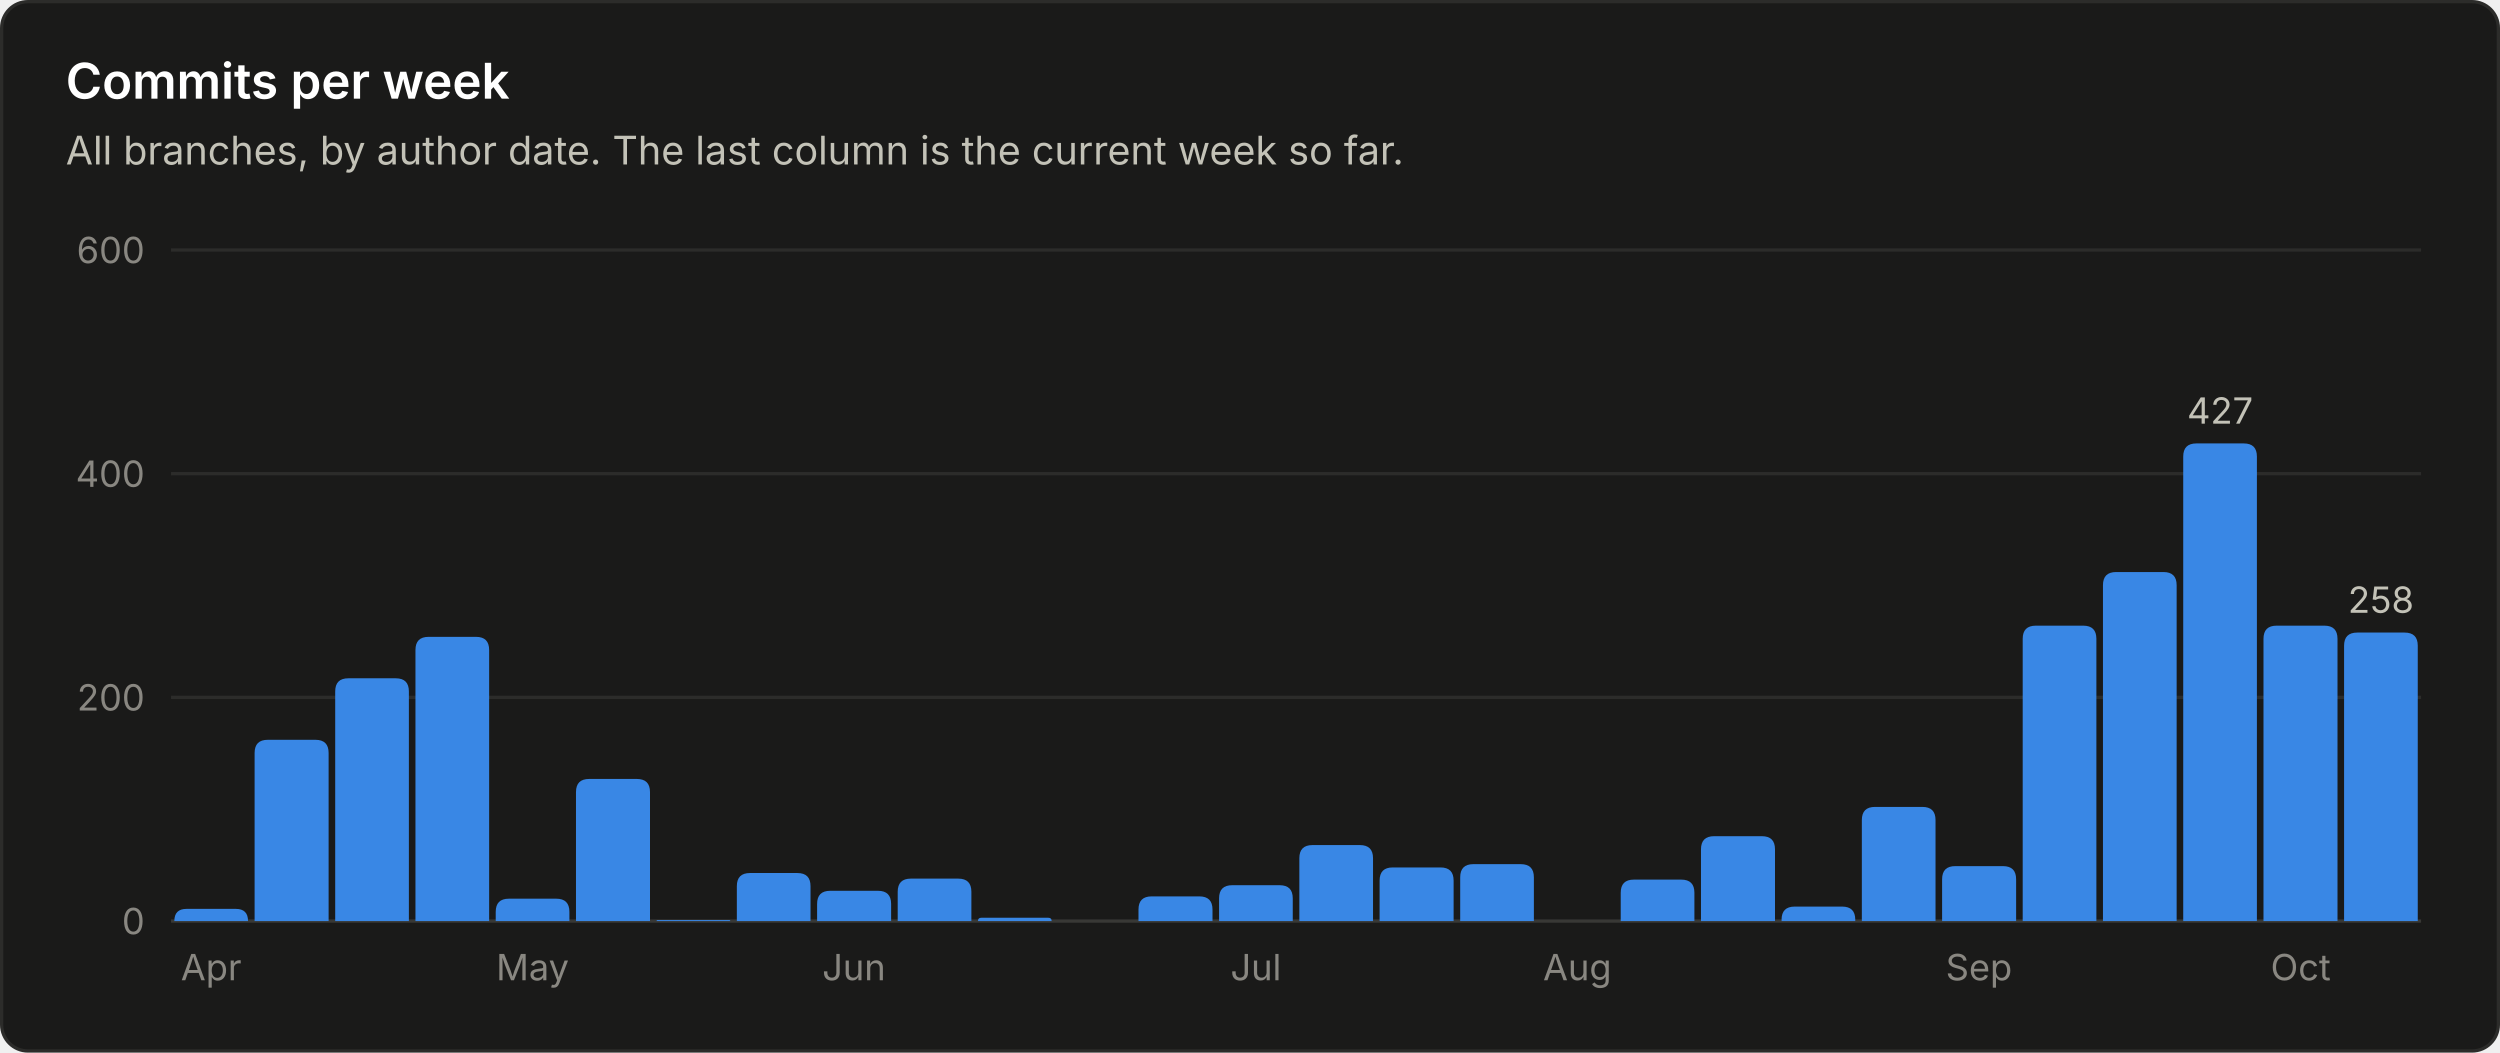
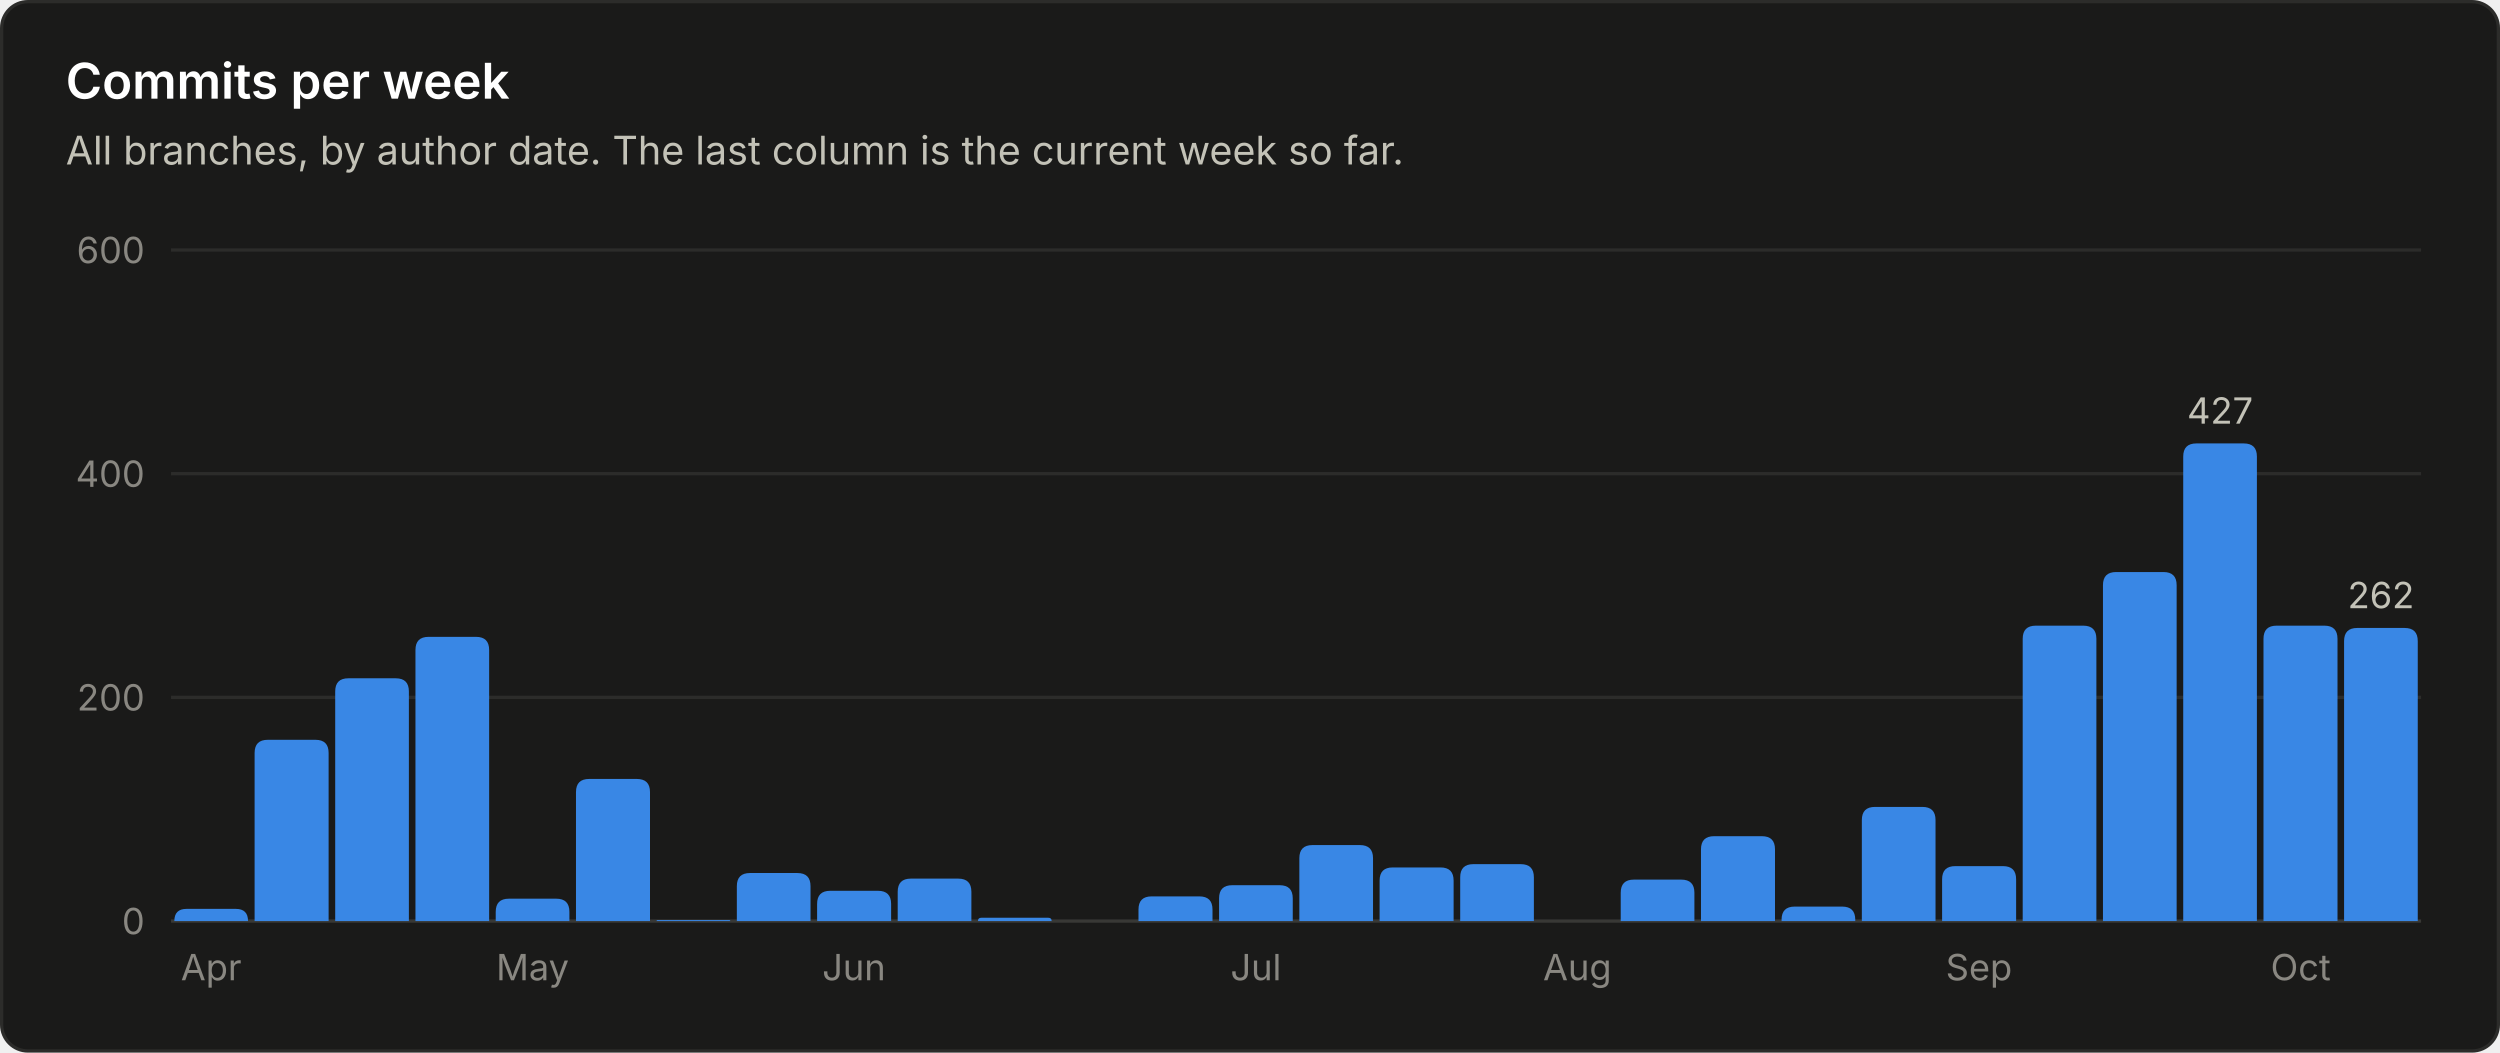
<svg xmlns="http://www.w3.org/2000/svg" viewBox="0 0 760 320" width="760" height="320" role="img" font-family="system-ui, -apple-system, 'Segoe UI', sans-serif">
  <rect x="0.5" y="0.5" width="759" height="319" rx="8" fill="#1a1a19" stroke="#2c2c2a" />
  <text x="20.0" y="30.0" fill="#ffffff" font-size="15" font-weight="600" text-anchor="start">Commits per week</text>
  <text x="20.0" y="50.0" fill="#c3c2b7" font-size="12" font-weight="400" text-anchor="start">All branches, by author date. The last column is the current week so far.</text>
  <line x1="52" y1="280.0" x2="736" y2="280.0" stroke="#383835" stroke-width="1" />
  <text x="44.0" y="284.0" fill="#898781" font-size="11" font-weight="400" text-anchor="end">0</text>
  <line x1="52" y1="212.0" x2="736" y2="212.0" stroke="#2c2c2a" stroke-width="1" />
  <text x="44.0" y="216.0" fill="#898781" font-size="11" font-weight="400" text-anchor="end">200</text>
  <line x1="52" y1="144.0" x2="736" y2="144.0" stroke="#2c2c2a" stroke-width="1" />
  <text x="44.0" y="148.0" fill="#898781" font-size="11" font-weight="400" text-anchor="end">400</text>
  <line x1="52" y1="76.0" x2="736" y2="76.0" stroke="#2c2c2a" stroke-width="1" />
  <text x="44.0" y="80.0" fill="#898781" font-size="11" font-weight="400" text-anchor="end">600</text>
  <path d="M53.0 280.0 V280.0 Q53.0 276.3 56.7 276.3 H71.7 Q75.4 276.3 75.4 280.0 V280.0 Z" fill="#3987e5" />
  <text x="64.2" y="298.0" fill="#898781" font-size="11" font-weight="400" text-anchor="middle">Apr</text>
  <path d="M77.4 280.0 V228.9 Q77.4 224.9 81.4 224.9 H95.9 Q99.9 224.9 99.9 228.9 V280.0 Z" fill="#3987e5" />
  <path d="M101.9 280.0 V210.2 Q101.9 206.2 105.9 206.2 H120.3 Q124.3 206.2 124.3 210.2 V280.0 Z" fill="#3987e5" />
  <path d="M126.3 280.0 V197.6 Q126.3 193.6 130.3 193.6 H144.7 Q148.7 193.6 148.7 197.6 V280.0 Z" fill="#3987e5" />
  <path d="M150.7 280.0 V277.2 Q150.7 273.2 154.7 273.2 H169.1 Q173.1 273.2 173.1 277.2 V280.0 Z" fill="#3987e5" />
  <text x="161.9" y="298.0" fill="#898781" font-size="11" font-weight="400" text-anchor="middle">May</text>
  <path d="M175.1 280.0 V240.8 Q175.1 236.8 179.1 236.8 H193.6 Q197.6 236.8 197.6 240.8 V280.0 Z" fill="#3987e5" />
  <path d="M199.6 280.0 V280.0 Q199.6 279.7 199.9 279.7 H221.7 Q222.0 279.7 222.0 280.0 V280.0 Z" fill="#3987e5" />
  <path d="M224.0 280.0 V269.4 Q224.0 265.4 228.0 265.4 H242.4 Q246.4 265.4 246.4 269.4 V280.0 Z" fill="#3987e5" />
  <path d="M248.4 280.0 V274.8 Q248.4 270.8 252.4 270.8 H266.9 Q270.9 270.8 270.9 274.8 V280.0 Z" fill="#3987e5" />
  <text x="259.6" y="298.0" fill="#898781" font-size="11" font-weight="400" text-anchor="middle">Jun</text>
  <path d="M272.9 280.0 V271.1 Q272.9 267.1 276.9 267.1 H291.3 Q295.3 267.1 295.3 271.1 V280.0 Z" fill="#3987e5" />
  <path d="M297.3 280.0 V280.0 Q297.3 279.0 298.3 279.0 H318.7 Q319.7 279.0 319.7 280.0 V280.0 Z" fill="#3987e5" />
  <path d="M346.1 280.0 V276.5 Q346.1 272.5 350.1 272.5 H364.6 Q368.6 272.5 368.6 276.5 V280.0 Z" fill="#3987e5" />
  <path d="M370.6 280.0 V273.1 Q370.6 269.1 374.6 269.1 H389.0 Q393.0 269.1 393.0 273.1 V280.0 Z" fill="#3987e5" />
  <text x="381.8" y="298.0" fill="#898781" font-size="11" font-weight="400" text-anchor="middle">Jul</text>
  <path d="M395.0 280.0 V260.9 Q395.0 256.9 399.0 256.9 H413.4 Q417.4 256.9 417.4 260.9 V280.0 Z" fill="#3987e5" />
  <path d="M419.4 280.0 V267.7 Q419.4 263.7 423.4 263.7 H437.9 Q441.9 263.7 441.9 267.7 V280.0 Z" fill="#3987e5" />
  <path d="M443.9 280.0 V266.7 Q443.9 262.7 447.9 262.7 H462.3 Q466.3 262.7 466.3 266.7 V280.0 Z" fill="#3987e5" />
  <text x="479.5" y="298.0" fill="#898781" font-size="11" font-weight="400" text-anchor="middle">Aug</text>
  <path d="M492.7 280.0 V271.4 Q492.7 267.4 496.7 267.4 H511.1 Q515.1 267.4 515.1 271.4 V280.0 Z" fill="#3987e5" />
  <path d="M517.1 280.0 V258.2 Q517.1 254.2 521.1 254.2 H535.6 Q539.6 254.2 539.6 258.2 V280.0 Z" fill="#3987e5" />
  <path d="M541.6 280.0 V279.6 Q541.6 275.6 545.6 275.6 H560.0 Q564.0 275.6 564.0 279.6 V280.0 Z" fill="#3987e5" />
  <path d="M566.0 280.0 V249.3 Q566.0 245.3 570.0 245.3 H584.4 Q588.4 245.3 588.4 249.3 V280.0 Z" fill="#3987e5" />
  <path d="M590.4 280.0 V267.3 Q590.4 263.3 594.4 263.3 H608.9 Q612.9 263.3 612.9 267.3 V280.0 Z" fill="#3987e5" />
  <text x="601.6" y="298.0" fill="#898781" font-size="11" font-weight="400" text-anchor="middle">Sep</text>
  <path d="M614.9 280.0 V194.2 Q614.9 190.2 618.9 190.2 H633.3 Q637.3 190.2 637.3 194.2 V280.0 Z" fill="#3987e5" />
  <path d="M639.3 280.0 V177.9 Q639.3 173.9 643.3 173.9 H657.7 Q661.7 173.9 661.7 177.9 V280.0 Z" fill="#3987e5" />
  <path d="M663.7 280.0 V138.8 Q663.7 134.8 667.7 134.8 H682.1 Q686.1 134.8 686.1 138.8 V280.0 Z" fill="#3987e5" />
  <text x="674.9" y="128.8" fill="#c3c2b7" font-size="11" font-weight="400" text-anchor="middle">427</text>
  <path d="M688.1 280.0 V194.2 Q688.1 190.2 692.1 190.2 H706.6 Q710.6 190.2 710.6 194.2 V280.0 Z" fill="#3987e5" />
  <text x="699.4" y="298.0" fill="#898781" font-size="11" font-weight="400" text-anchor="middle">Oct</text>
-   <path d="M712.6 280.0 V196.3 Q712.6 192.3 716.6 192.3 H731.0 Q735.0 192.3 735.0 196.3 V280.0 Z" fill="#3987e5" />
-   <text x="723.8" y="186.3" fill="#c3c2b7" font-size="11" font-weight="400" text-anchor="middle">258</text>
+   <path d="M712.6 280.0 V194.9 Q712.6 190.9 716.6 190.9 H731.0 Q735.0 190.9 735.0 194.9 V280.0 Z" fill="#3987e5" />
+   <text x="723.8" y="184.9" fill="#c3c2b7" font-size="11" font-weight="400" text-anchor="middle">262</text>
</svg>
